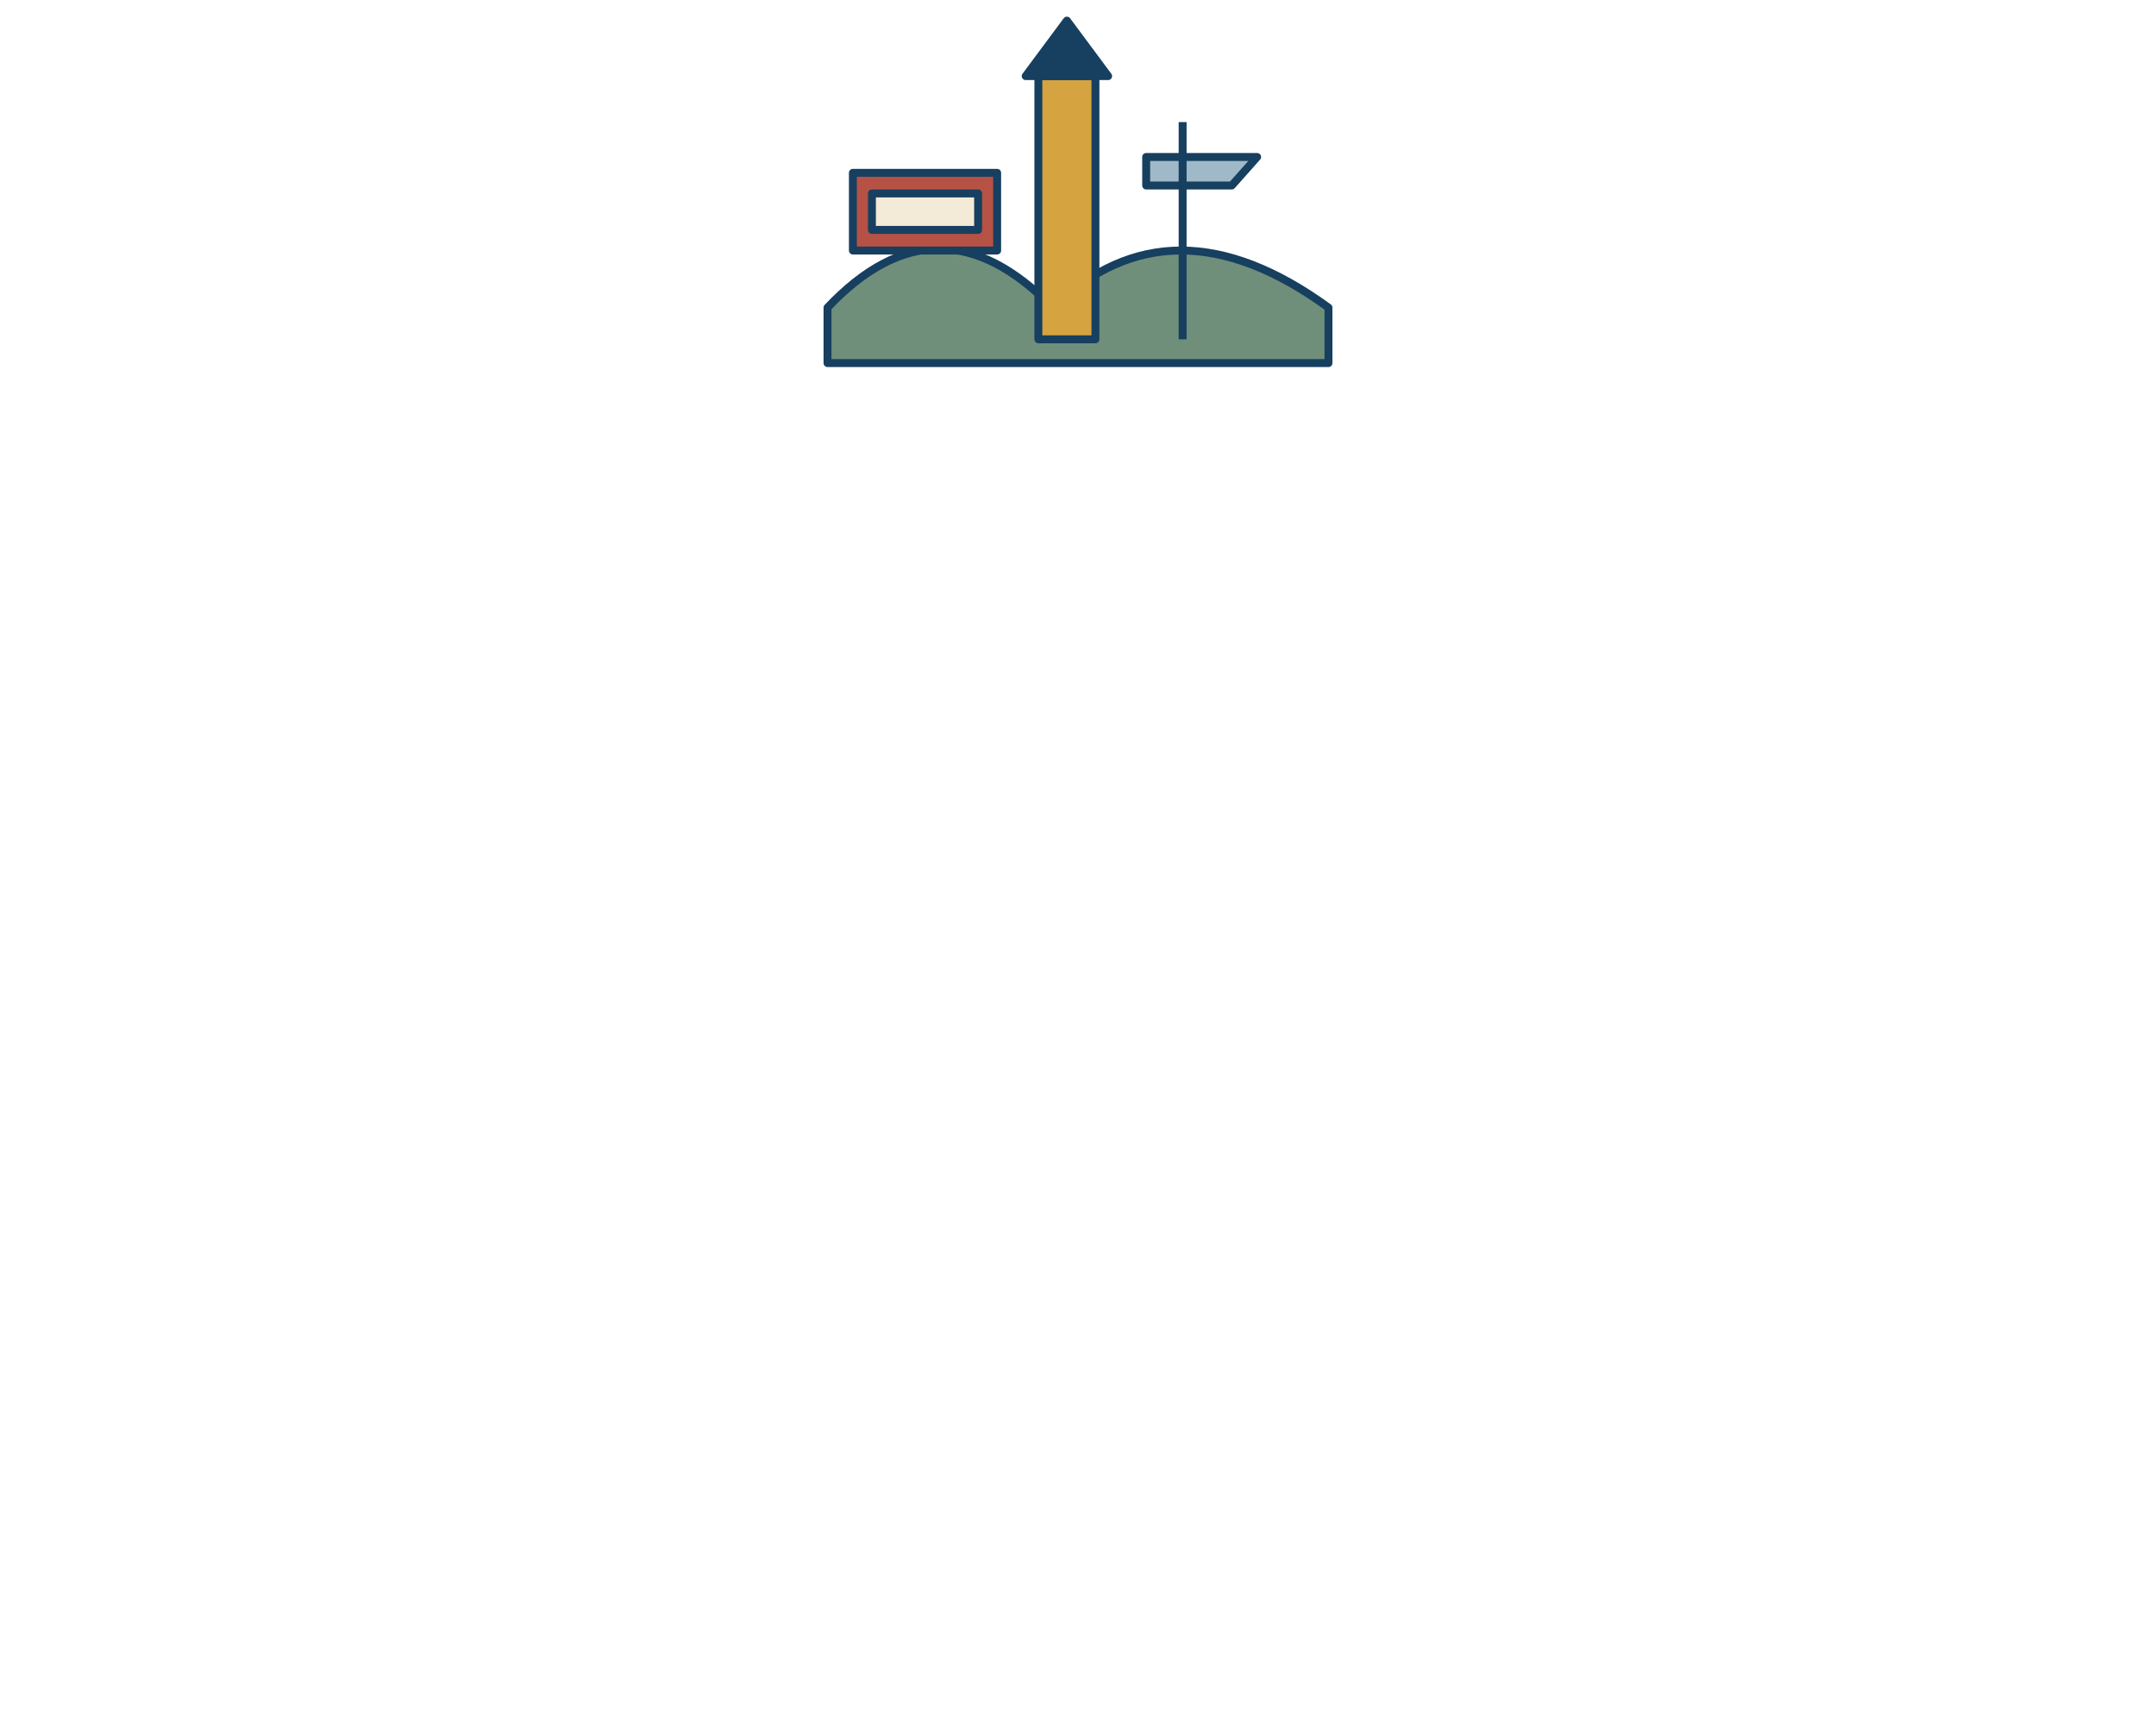
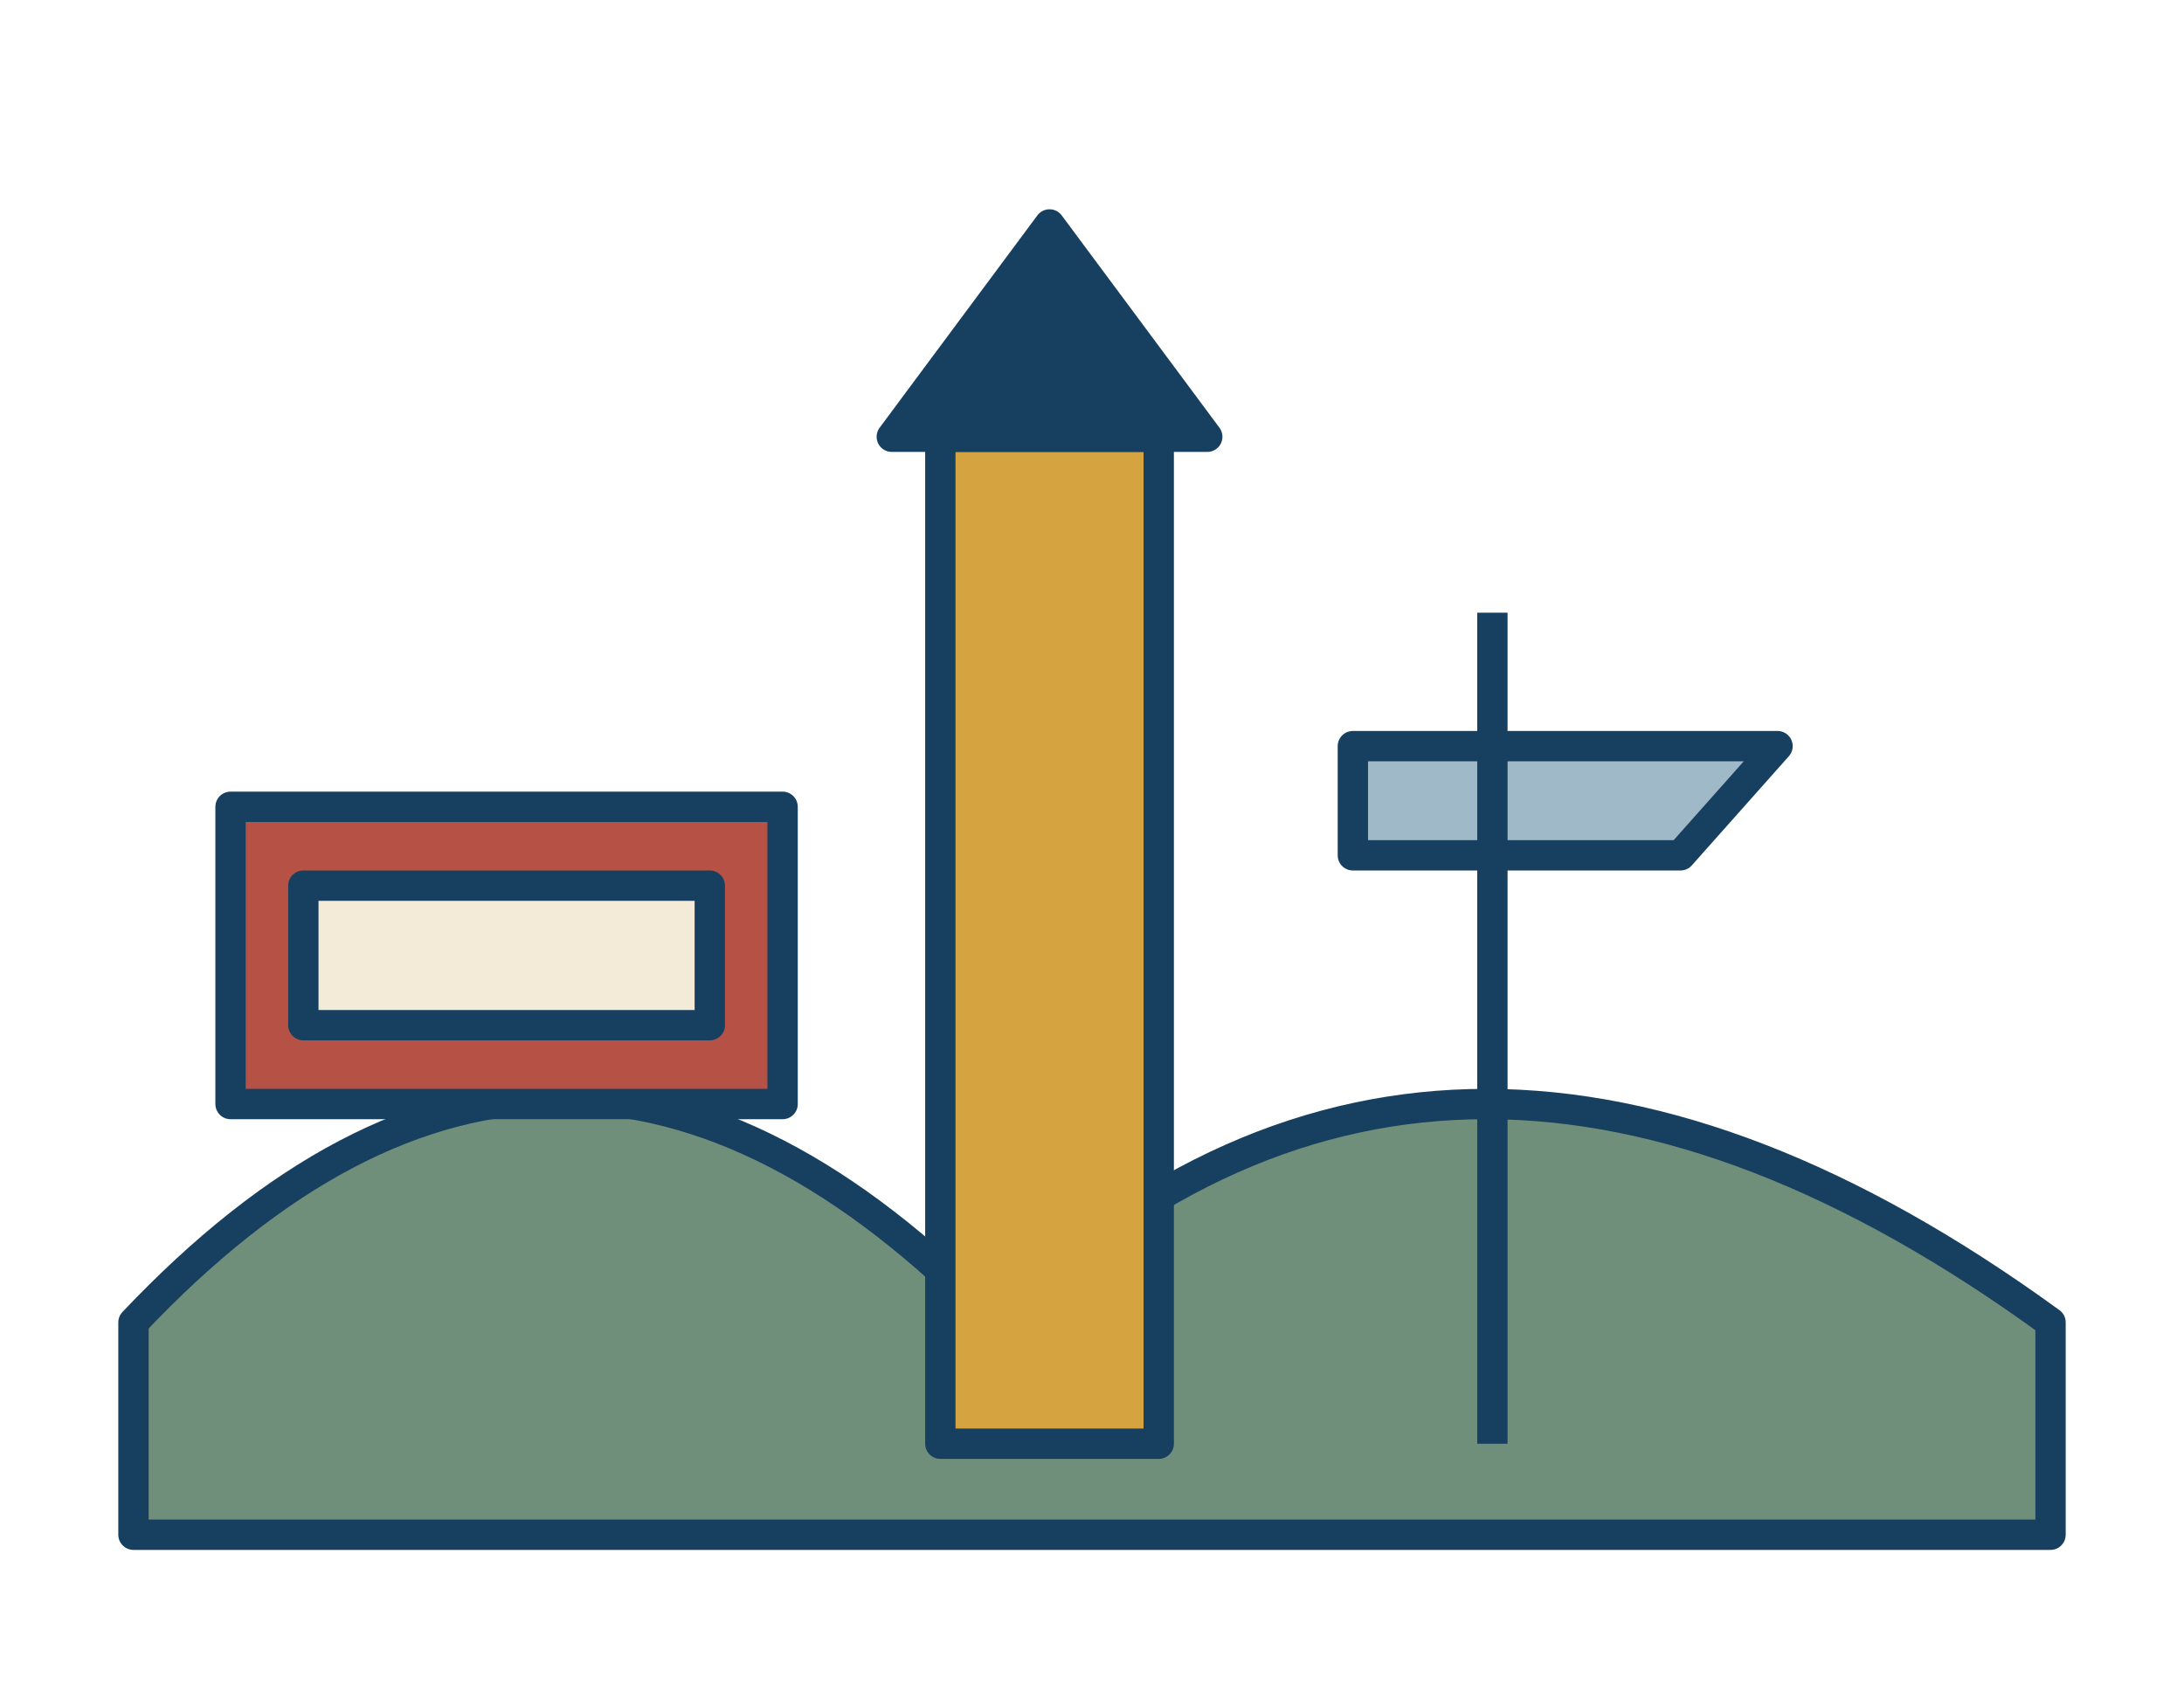
- <svg xmlns="http://www.w3.org/2000/svg" viewBox="-160 -130 680 540">
-   <g transform="translate(90 -142) scale(0.5)" stroke="#173f5f" stroke-width="5" stroke-linejoin="round">
+ <svg xmlns="http://www.w3.org/2000/svg" viewBox="0 0 360 280">
+   <g stroke="#173f5f" stroke-width="5" stroke-linejoin="round">
    <path fill="#6f8f7b" d="M22 218q70-74 142 0 75-72 174 0v35H22z" />
    <path fill="#d5a33f" d="M155 72h36v166h-36z" />
    <path fill="#173f5f" d="M147 72h52l-26-35z" />
    <path fill="#b55245" d="M38 133h91v49H38z" />
    <path fill="#f3ead7" d="M50 146h67v23H50z" />
    <path d="M246 101v137M223 123h70l-16 18h-54z" fill="#9fb9c8" />
  </g>
</svg>
